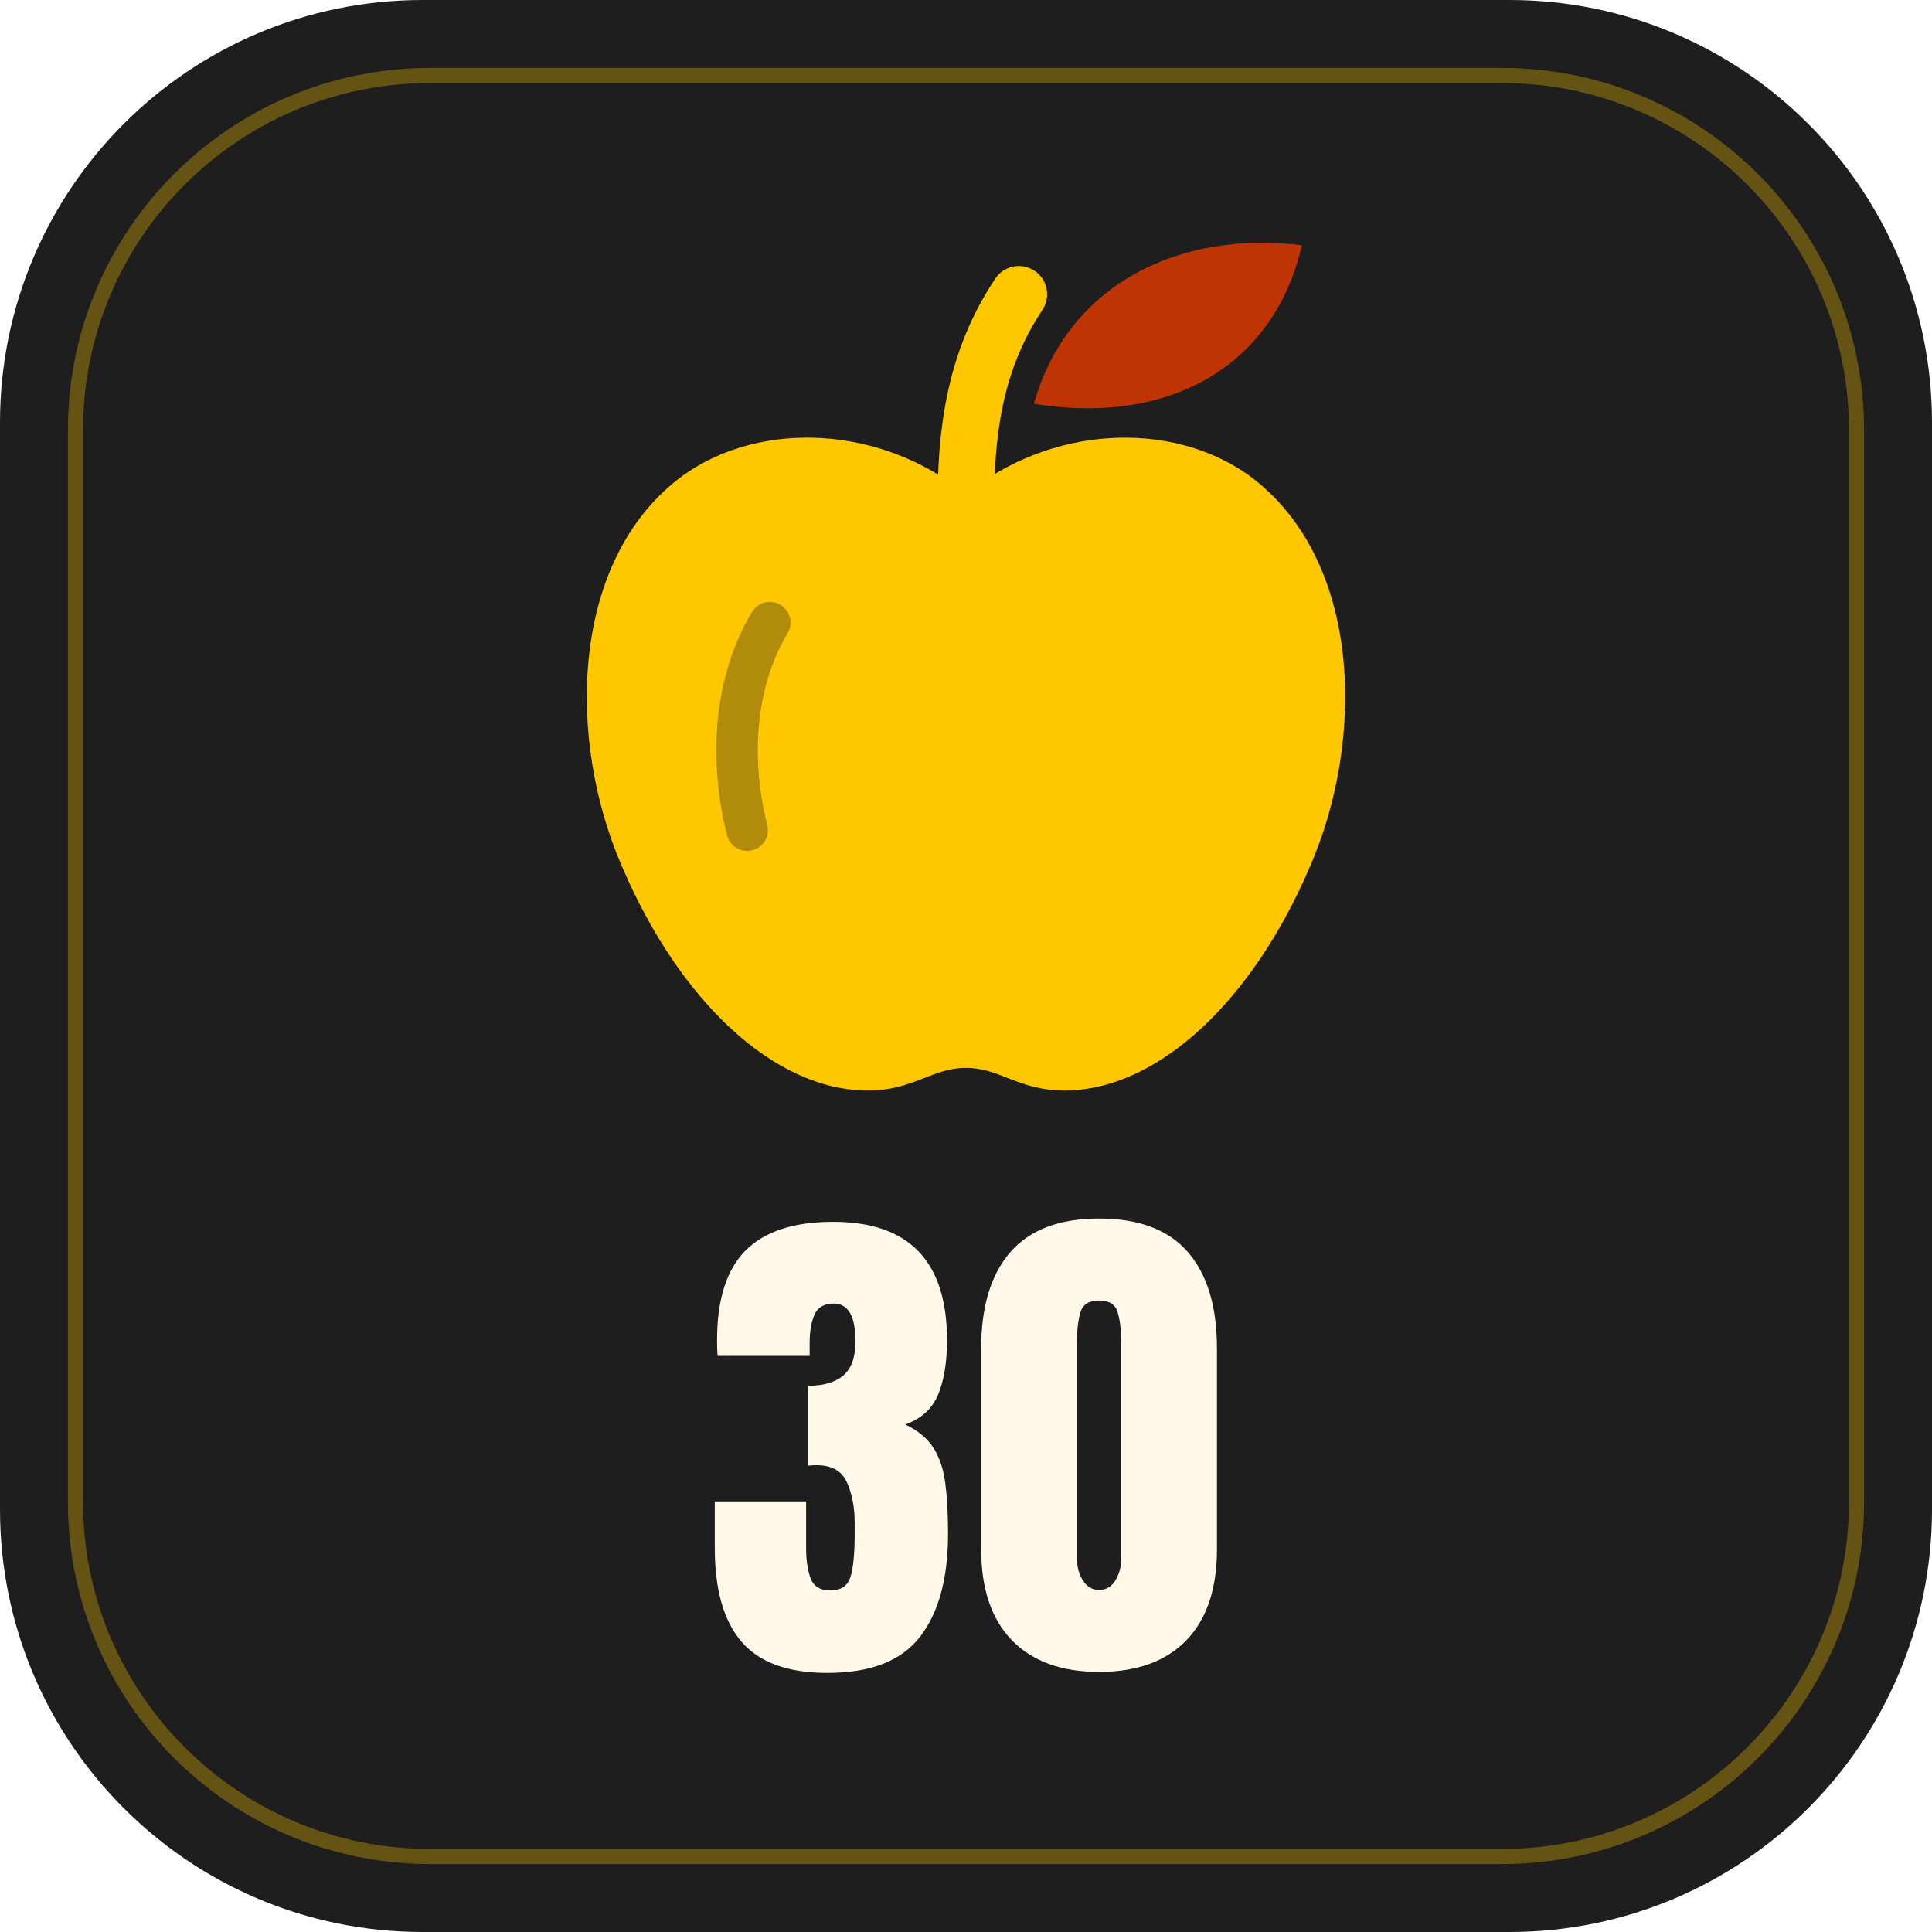
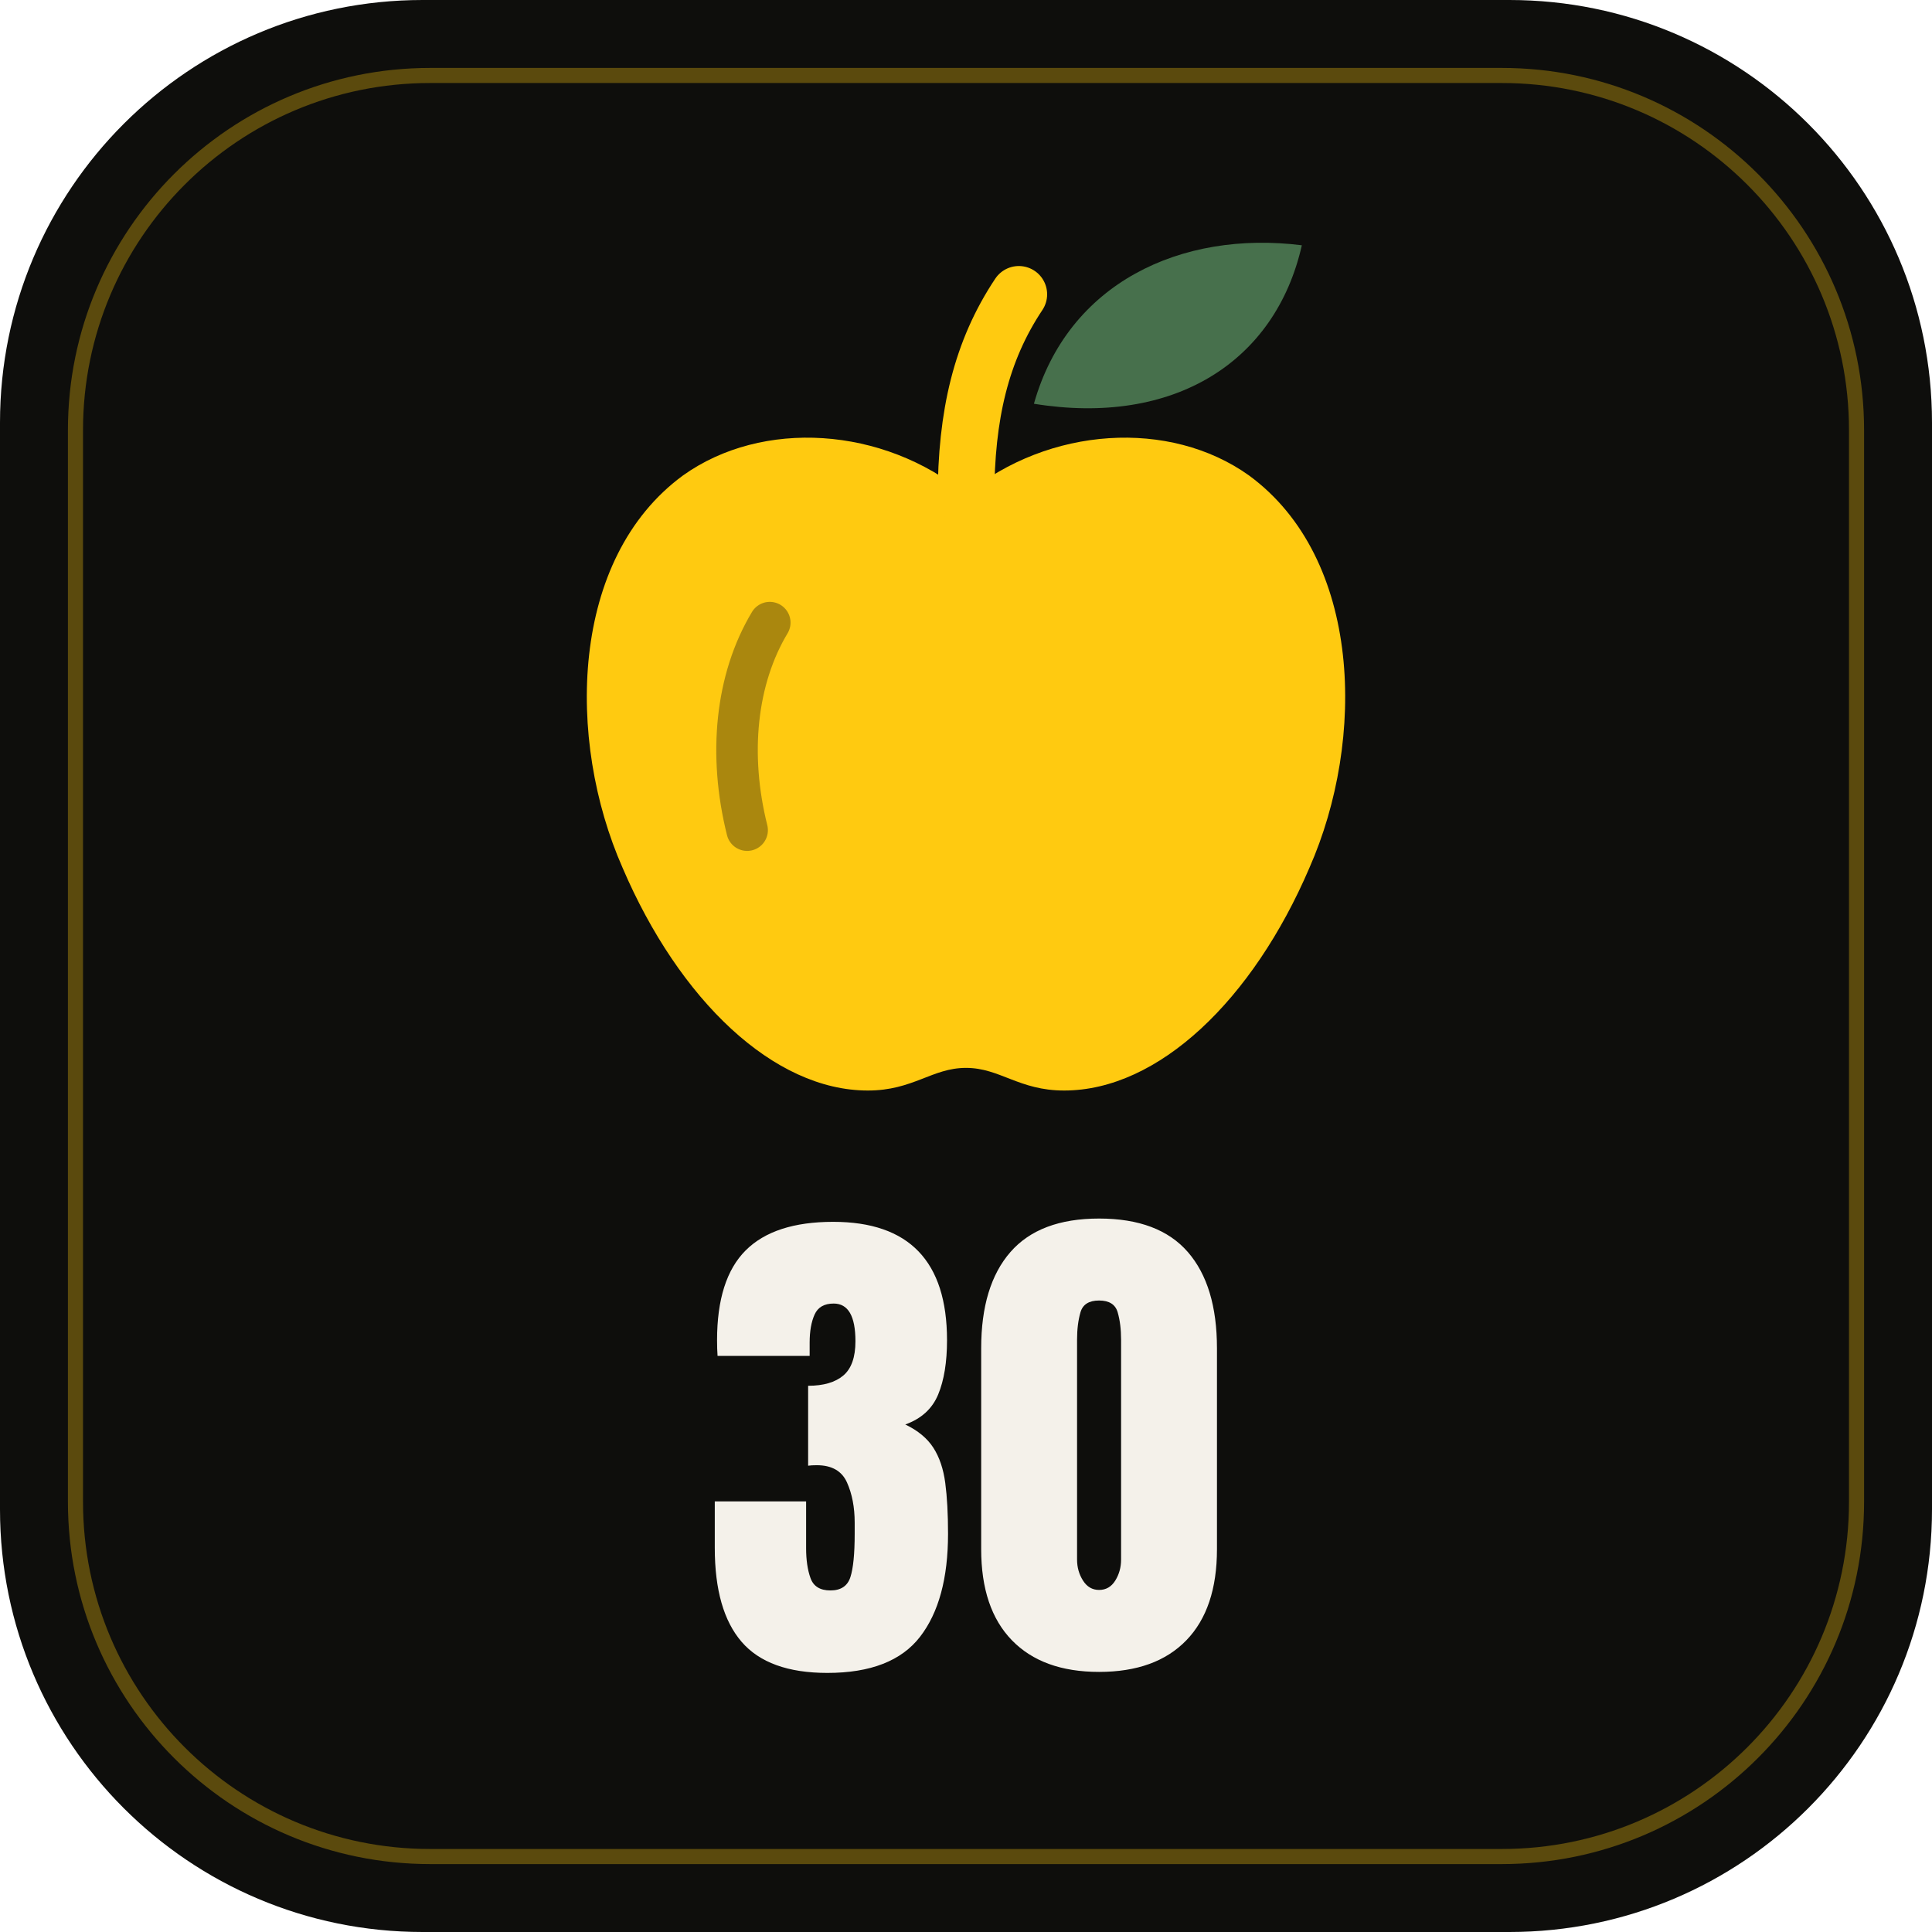
<svg xmlns="http://www.w3.org/2000/svg" viewBox="0 0 1024 1024" width="1024" height="1024">
-   <rect width="1024" height="1024" rx="224" fill="#1e1e1e" />
-   <rect x="40" y="40" width="944" height="944" rx="188" fill="none" stroke="#ffc700" stroke-opacity=".32" stroke-width="8" />
-   <path d="M512 262C468 226 404 222 362 252C302 296 300 392 330 460C360 530 410 578 460 578C484 578 494 566 512 566C530 566 540 578 564 578C614 578 664 530 694 460C724 392 722 296 662 252C620 222 556 226 512 262Z" fill="#ffc700" />
-   <path d="M512 264C512 220 520 186 540 156" stroke="#ffc700" stroke-width="30" stroke-linecap="round" fill="none" />
-   <path d="M548 214C566 150 626 122 690 130C676 192 622 226 548 214Z" fill="#bf3404" />
-   <path d="M408 330C390 360 386 400 396 440" stroke="#1e1e1e" stroke-opacity=".35" stroke-width="22" stroke-linecap="round" fill="none" />
-   <path fill="#fff7e8" d="M438.518 886.682Q407.275 886.682 393.061 870.189Q378.848 853.695 378.848 820.441V795.768H427.255V820.575Q427.255 829.961 429.601 836.465Q431.948 842.968 440.127 842.968Q448.441 842.968 450.72 835.928Q453.0 828.889 453.0 812.932V807.032Q453.0 794.83 448.91 785.711Q444.82 776.593 432.886 776.593Q431.411 776.593 430.272 776.66Q429.132 776.727 428.327 776.861V734.489Q440.53 734.489 446.966 729.058Q453.402 723.627 453.402 710.889Q453.402 690.909 441.87 690.909Q434.361 690.909 431.747 696.742Q429.132 702.575 429.132 711.559V718.666H380.323Q380.189 717.057 380.122 714.777Q380.055 712.498 380.055 710.352Q380.055 677.902 395.207 662.75Q410.359 647.598 441.602 647.598Q501.943 647.598 501.943 710.352Q501.943 727.784 497.25 739.115Q492.557 750.445 479.818 755.005Q489.875 759.832 494.702 767.341Q499.53 774.85 501.005 785.98Q502.48 797.109 502.48 812.932Q502.48 848.332 487.663 867.507Q472.845 886.682 438.518 886.682ZM582.532 886.145Q552.63 886.145 536.338 869.384Q520.045 852.623 520.045 821.111V714.643Q520.045 681.389 535.533 663.622Q551.02 645.855 582.532 645.855Q614.177 645.855 629.598 663.622Q645.018 681.389 645.018 714.643V821.111Q645.018 852.623 628.793 869.384Q612.568 886.145 582.532 886.145ZM582.532 842.7Q588.03 842.7 591.114 837.739Q594.198 832.777 594.198 826.609V710.084Q594.198 701.77 592.388 695.535Q590.577 689.3 582.532 689.3Q574.486 689.3 572.676 695.535Q570.866 701.77 570.866 710.084V826.609Q570.866 832.777 574.017 837.739Q577.168 842.7 582.532 842.7Z" />
+   <rect width="1024" height="1024" rx="224" fill="#0E0E0C" />
+   <rect x="40" y="40" width="944" height="944" rx="188" fill="none" stroke="#FFCA10" stroke-opacity=".32" stroke-width="8" />
+   <path d="M512 262C468 226 404 222 362 252C302 296 300 392 330 460C360 530 410 578 460 578C484 578 494 566 512 566C530 566 540 578 564 578C614 578 664 530 694 460C724 392 722 296 662 252C620 222 556 226 512 262Z" fill="#FFCA10" />
+   <path d="M512 264C512 220 520 186 540 156" stroke="#FFCA10" stroke-width="30" stroke-linecap="round" fill="none" />
+   <path d="M548 214C566 150 626 122 690 130C676 192 622 226 548 214Z" fill="#47704C" />
+   <path d="M408 330C390 360 386 400 396 440" stroke="#0E0E0C" stroke-opacity=".35" stroke-width="22" stroke-linecap="round" fill="none" />
+   <path fill="#F4F1EA" d="M438.518 886.682Q407.275 886.682 393.061 870.189Q378.848 853.695 378.848 820.441V795.768H427.255V820.575Q427.255 829.961 429.601 836.465Q431.948 842.968 440.127 842.968Q448.441 842.968 450.72 835.928Q453.0 828.889 453.0 812.932V807.032Q453.0 794.83 448.91 785.711Q444.82 776.593 432.886 776.593Q431.411 776.593 430.272 776.66Q429.132 776.727 428.327 776.861V734.489Q440.53 734.489 446.966 729.058Q453.402 723.627 453.402 710.889Q453.402 690.909 441.87 690.909Q434.361 690.909 431.747 696.742Q429.132 702.575 429.132 711.559V718.666H380.323Q380.189 717.057 380.122 714.777Q380.055 712.498 380.055 710.352Q380.055 677.902 395.207 662.75Q410.359 647.598 441.602 647.598Q501.943 647.598 501.943 710.352Q501.943 727.784 497.25 739.115Q492.557 750.445 479.818 755.005Q489.875 759.832 494.702 767.341Q499.53 774.85 501.005 785.98Q502.48 797.109 502.48 812.932Q502.48 848.332 487.663 867.507Q472.845 886.682 438.518 886.682ZM582.532 886.145Q552.63 886.145 536.338 869.384Q520.045 852.623 520.045 821.111V714.643Q520.045 681.389 535.533 663.622Q551.02 645.855 582.532 645.855Q614.177 645.855 629.598 663.622Q645.018 681.389 645.018 714.643V821.111Q645.018 852.623 628.793 869.384Q612.568 886.145 582.532 886.145ZM582.532 842.7Q588.03 842.7 591.114 837.739Q594.198 832.777 594.198 826.609V710.084Q594.198 701.77 592.388 695.535Q590.577 689.3 582.532 689.3Q574.486 689.3 572.676 695.535Q570.866 701.77 570.866 710.084V826.609Q570.866 832.777 574.017 837.739Q577.168 842.7 582.532 842.7Z" />
</svg>
